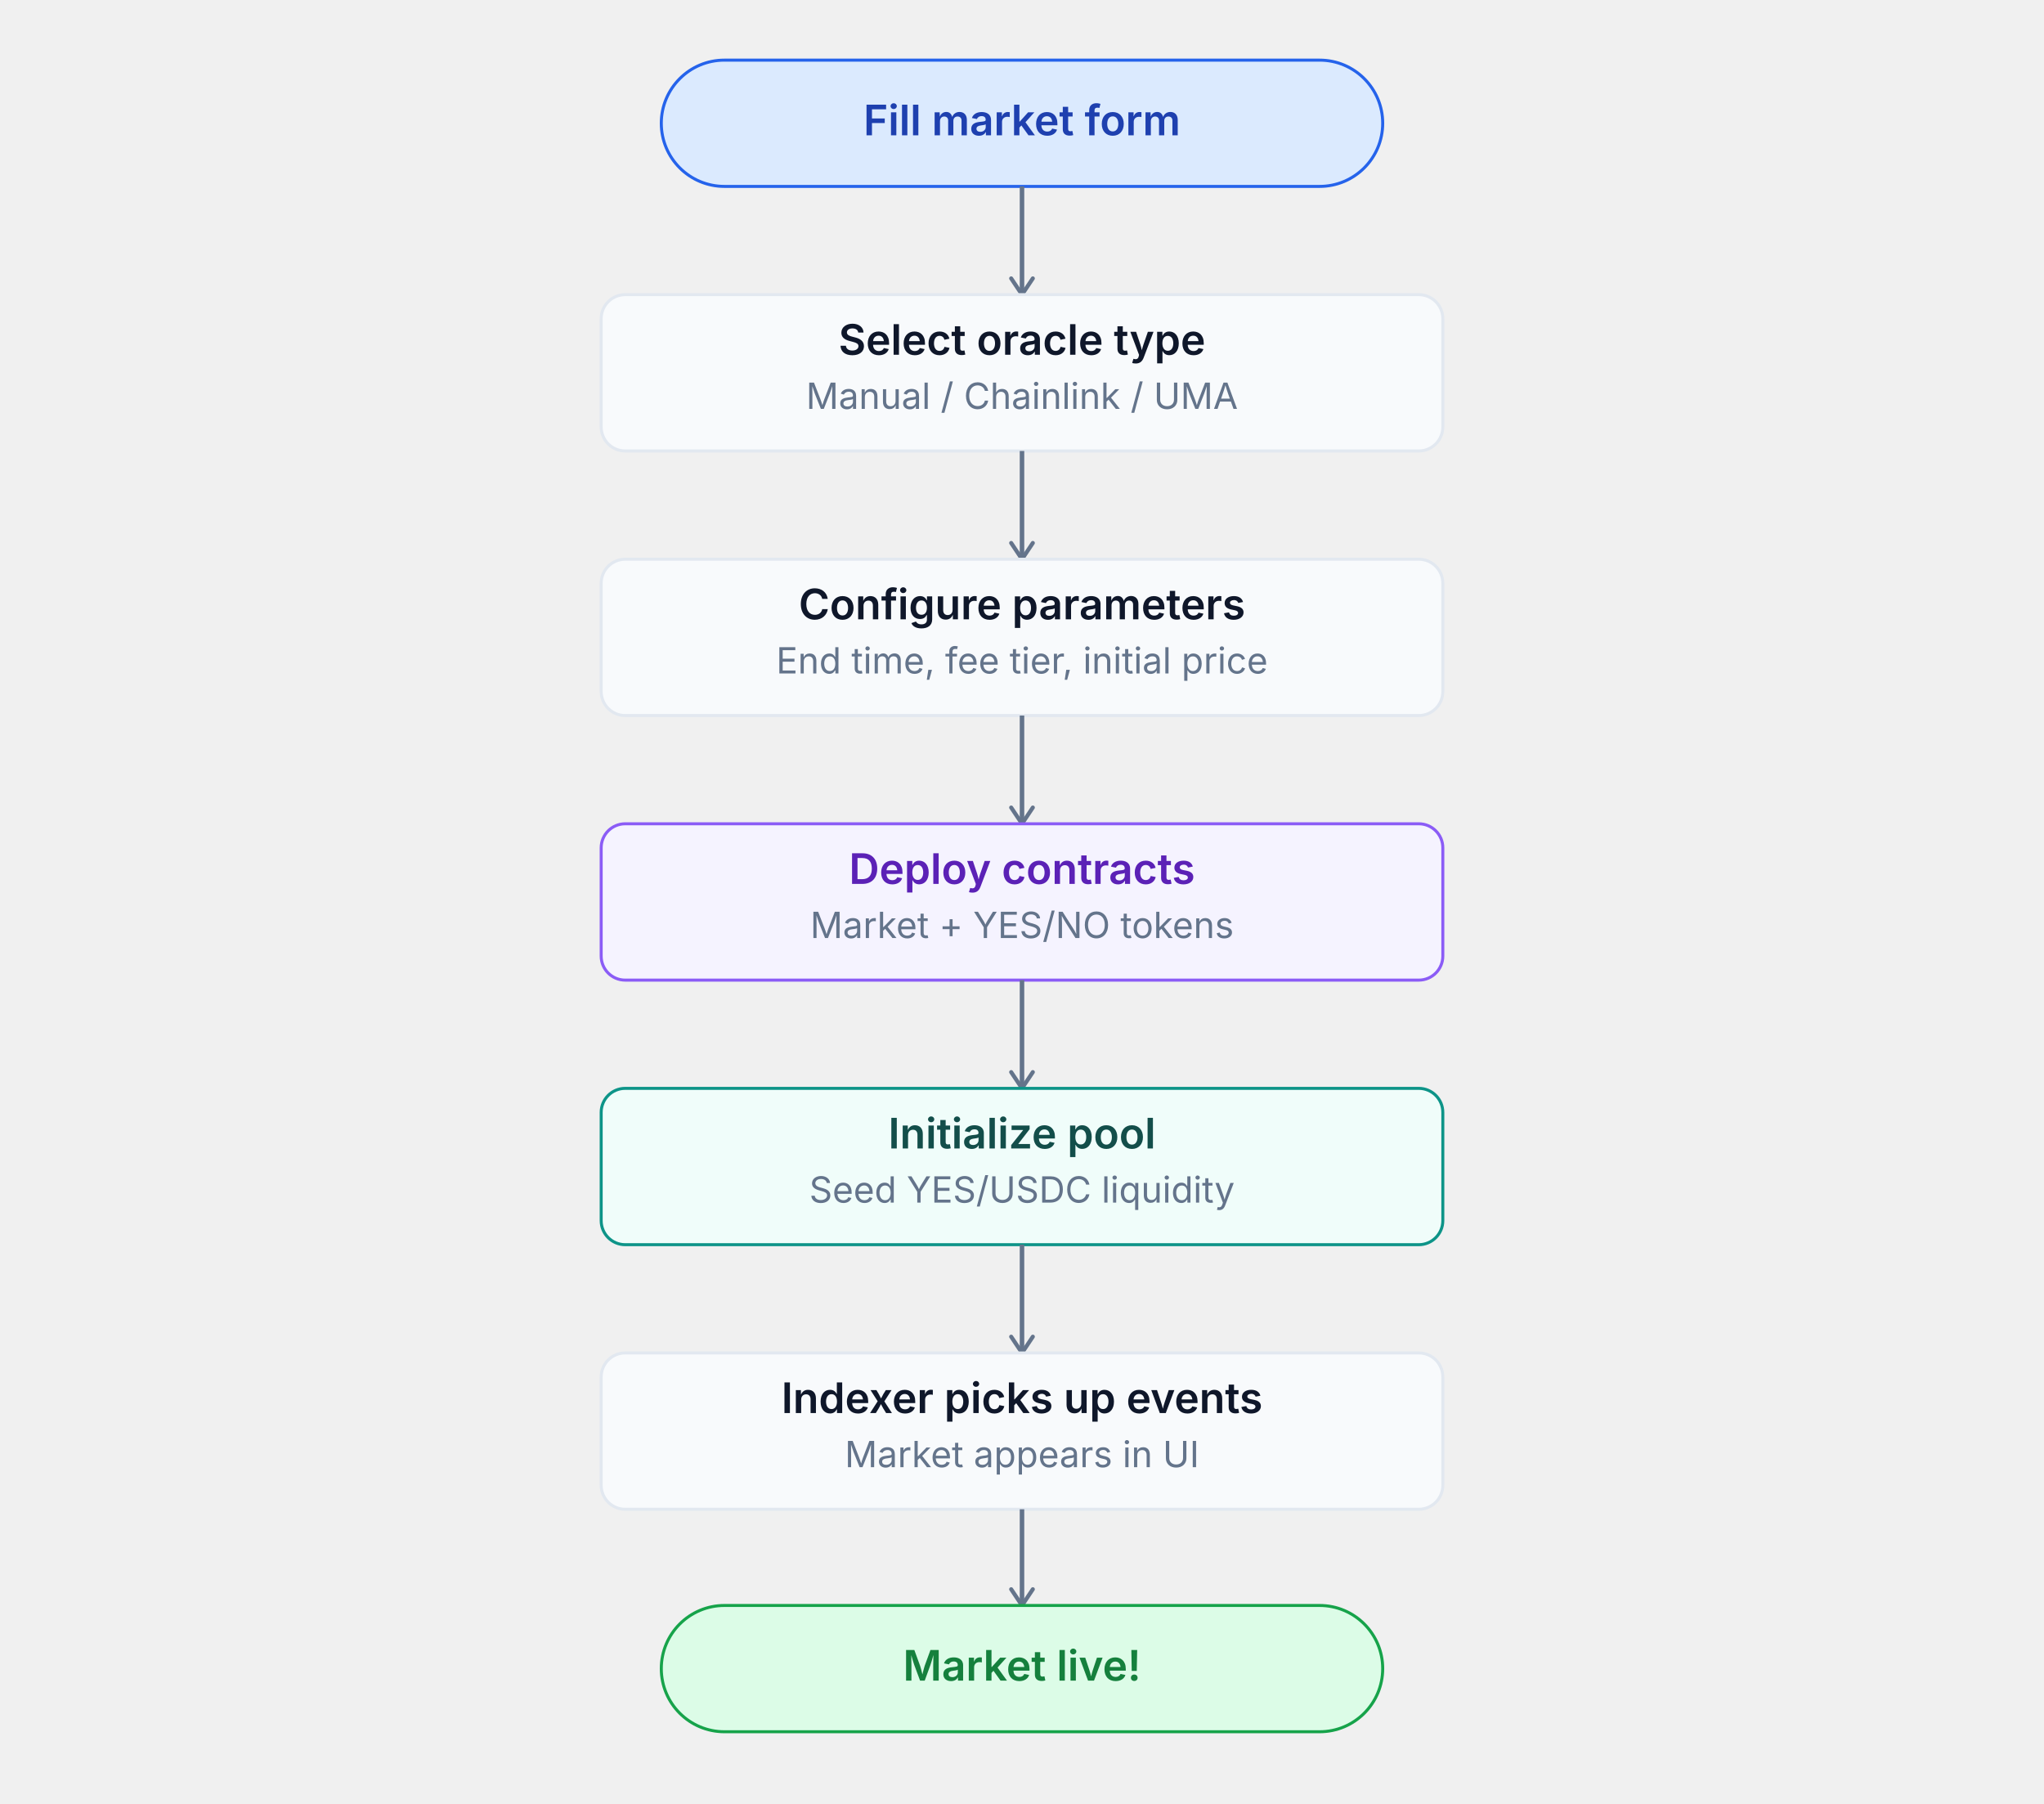
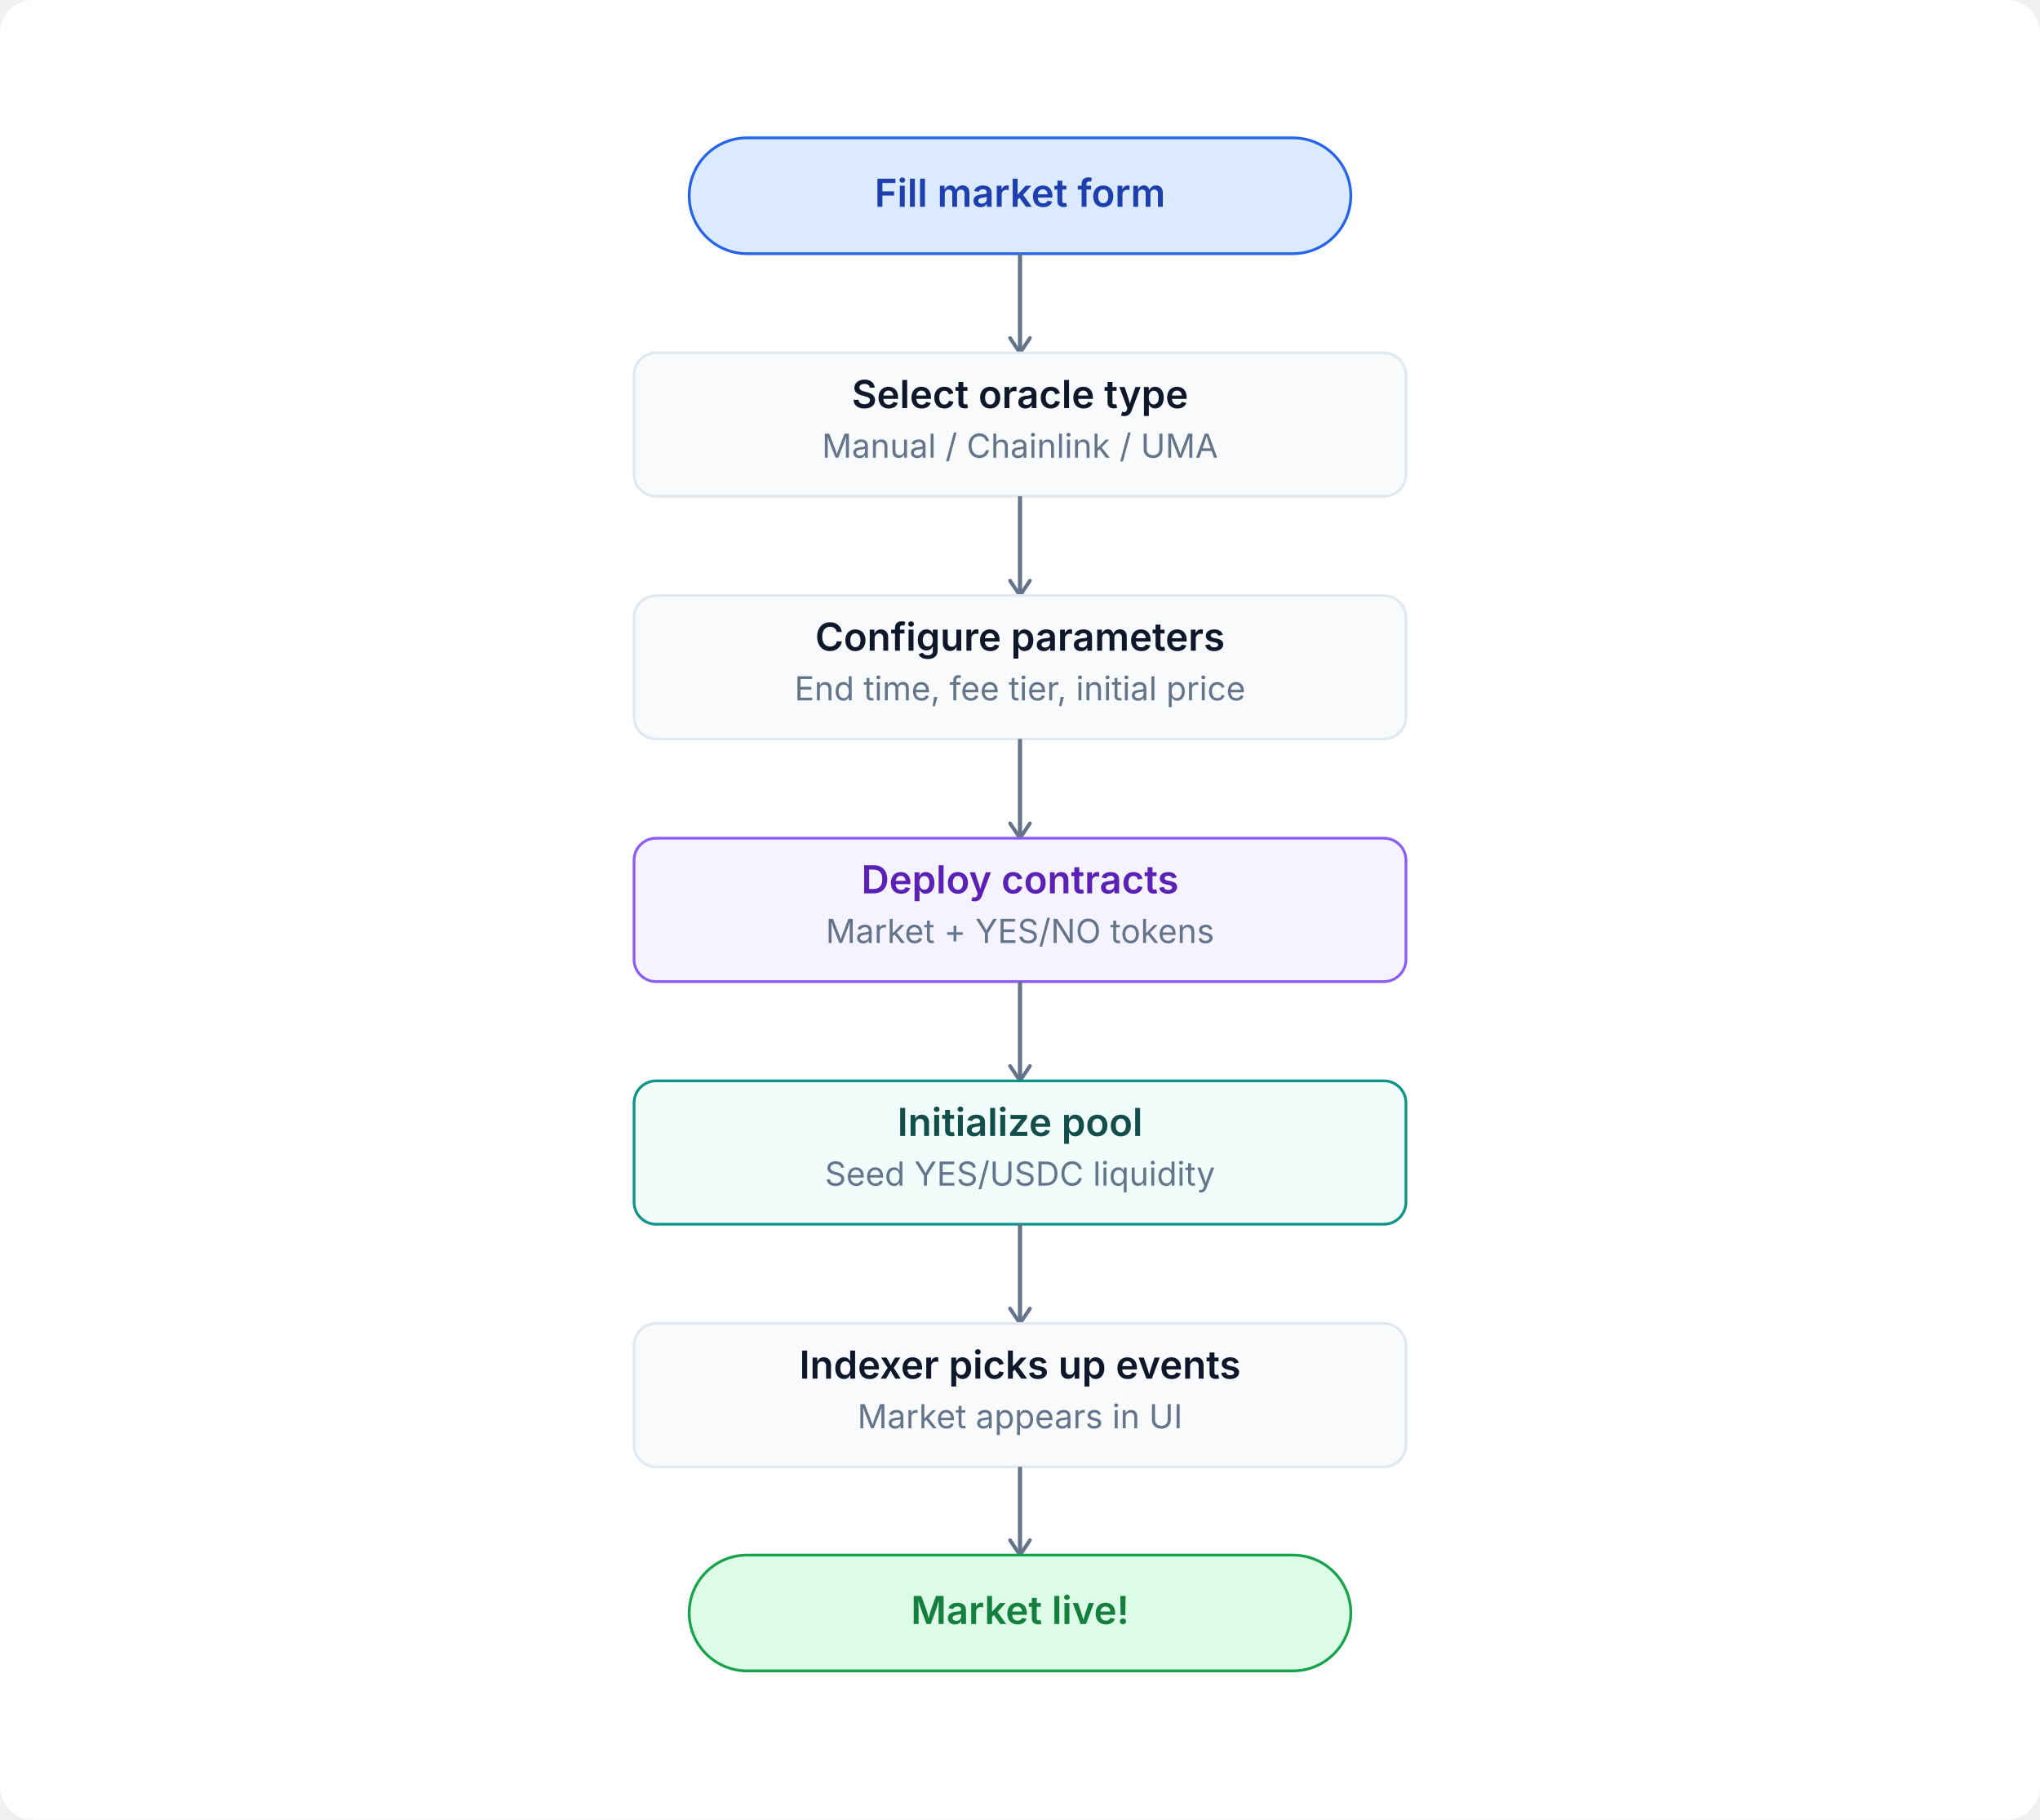
- <svg xmlns="http://www.w3.org/2000/svg" viewBox="0 0 680 600" font-family="Inter, system-ui, sans-serif">
-   <style>
+ <svg xmlns="http://www.w3.org/2000/svg" viewBox="0 0 740 660" font-family="Inter, system-ui, sans-serif">
+   <rect x="0" y="0" width="740" height="660" rx="12" fill="#ffffff" />
+   <g transform="translate(30,30)">
+     <style>
    .t { font-size: 14px; font-weight: 600; }
    .s { font-size: 12px; }
    .arr { stroke: #64748b; stroke-width: 1.5; }
  </style>
-   <defs>
-     <marker id="a" viewBox="0 0 10 10" refX="8" refY="5" markerWidth="6" markerHeight="6" orient="auto-start-reverse">
-       <path d="M2 1L8 5L2 9" fill="none" stroke="context-stroke" stroke-width="1.5" stroke-linecap="round" stroke-linejoin="round" />
-     </marker>
-   </defs>
-   <rect x="220" y="20" width="240" height="42" rx="21" fill="#dbeafe" stroke="#2563eb" stroke-width="1" />
-   <text class="t" fill="#1e40af" x="340" y="45" text-anchor="middle">Fill market form</text>
-   <line x1="340" y1="62" x2="340" y2="98" class="arr" marker-end="url(#a)" />
-   <rect x="200" y="98" width="280" height="52" rx="8" fill="#f8fafc" stroke="#e2e8f0" stroke-width="1" />
-   <text class="t" fill="#0f172a" x="340" y="118" text-anchor="middle">Select oracle type</text>
-   <text class="s" fill="#64748b" x="340" y="136" text-anchor="middle">Manual / Chainlink / UMA</text>
-   <line x1="340" y1="150" x2="340" y2="186" class="arr" marker-end="url(#a)" />
-   <rect x="200" y="186" width="280" height="52" rx="8" fill="#f8fafc" stroke="#e2e8f0" stroke-width="1" />
-   <text class="t" fill="#0f172a" x="340" y="206" text-anchor="middle">Configure parameters</text>
-   <text class="s" fill="#64748b" x="340" y="224" text-anchor="middle">End time, fee tier, initial price</text>
-   <line x1="340" y1="238" x2="340" y2="274" class="arr" marker-end="url(#a)" />
-   <rect x="200" y="274" width="280" height="52" rx="8" fill="#f5f3ff" stroke="#8b5cf6" stroke-width="1" />
-   <text class="t" fill="#5b21b6" x="340" y="294" text-anchor="middle">Deploy contracts</text>
-   <text class="s" fill="#64748b" x="340" y="312" text-anchor="middle">Market + YES/NO tokens</text>
-   <line x1="340" y1="326" x2="340" y2="362" class="arr" marker-end="url(#a)" />
-   <rect x="200" y="362" width="280" height="52" rx="8" fill="#f0fdfa" stroke="#0d9488" stroke-width="1" />
-   <text class="t" fill="#134e4a" x="340" y="382" text-anchor="middle">Initialize pool</text>
-   <text class="s" fill="#64748b" x="340" y="400" text-anchor="middle">Seed YES/USDC liquidity</text>
-   <line x1="340" y1="414" x2="340" y2="450" class="arr" marker-end="url(#a)" />
-   <rect x="200" y="450" width="280" height="52" rx="8" fill="#f8fafc" stroke="#e2e8f0" stroke-width="1" />
-   <text class="t" fill="#0f172a" x="340" y="470" text-anchor="middle">Indexer picks up events</text>
-   <text class="s" fill="#64748b" x="340" y="488" text-anchor="middle">Market appears in UI</text>
-   <line x1="340" y1="502" x2="340" y2="534" class="arr" marker-end="url(#a)" />
-   <rect x="220" y="534" width="240" height="42" rx="21" fill="#dcfce7" stroke="#16a34a" stroke-width="1" />
-   <text class="t" fill="#15803d" x="340" y="559" text-anchor="middle">Market live!</text>
+     <defs>
+       <marker id="a" viewBox="0 0 10 10" refX="8" refY="5" markerWidth="6" markerHeight="6" orient="auto-start-reverse">
+         <path d="M2 1L8 5L2 9" fill="none" stroke="context-stroke" stroke-width="1.5" stroke-linecap="round" stroke-linejoin="round" />
+       </marker>
+     </defs>
+     <rect x="220" y="20" width="240" height="42" rx="21" fill="#dbeafe" stroke="#2563eb" stroke-width="1" />
+     <text class="t" fill="#1e40af" x="340" y="45" text-anchor="middle">Fill market form</text>
+     <line x1="340" y1="62" x2="340" y2="98" class="arr" marker-end="url(#a)" />
+     <rect x="200" y="98" width="280" height="52" rx="8" fill="#f8fafc" stroke="#e2e8f0" stroke-width="1" />
+     <text class="t" fill="#0f172a" x="340" y="118" text-anchor="middle">Select oracle type</text>
+     <text class="s" fill="#64748b" x="340" y="136" text-anchor="middle">Manual / Chainlink / UMA</text>
+     <line x1="340" y1="150" x2="340" y2="186" class="arr" marker-end="url(#a)" />
+     <rect x="200" y="186" width="280" height="52" rx="8" fill="#f8fafc" stroke="#e2e8f0" stroke-width="1" />
+     <text class="t" fill="#0f172a" x="340" y="206" text-anchor="middle">Configure parameters</text>
+     <text class="s" fill="#64748b" x="340" y="224" text-anchor="middle">End time, fee tier, initial price</text>
+     <line x1="340" y1="238" x2="340" y2="274" class="arr" marker-end="url(#a)" />
+     <rect x="200" y="274" width="280" height="52" rx="8" fill="#f5f3ff" stroke="#8b5cf6" stroke-width="1" />
+     <text class="t" fill="#5b21b6" x="340" y="294" text-anchor="middle">Deploy contracts</text>
+     <text class="s" fill="#64748b" x="340" y="312" text-anchor="middle">Market + YES/NO tokens</text>
+     <line x1="340" y1="326" x2="340" y2="362" class="arr" marker-end="url(#a)" />
+     <rect x="200" y="362" width="280" height="52" rx="8" fill="#f0fdfa" stroke="#0d9488" stroke-width="1" />
+     <text class="t" fill="#134e4a" x="340" y="382" text-anchor="middle">Initialize pool</text>
+     <text class="s" fill="#64748b" x="340" y="400" text-anchor="middle">Seed YES/USDC liquidity</text>
+     <line x1="340" y1="414" x2="340" y2="450" class="arr" marker-end="url(#a)" />
+     <rect x="200" y="450" width="280" height="52" rx="8" fill="#f8fafc" stroke="#e2e8f0" stroke-width="1" />
+     <text class="t" fill="#0f172a" x="340" y="470" text-anchor="middle">Indexer picks up events</text>
+     <text class="s" fill="#64748b" x="340" y="488" text-anchor="middle">Market appears in UI</text>
+     <line x1="340" y1="502" x2="340" y2="534" class="arr" marker-end="url(#a)" />
+     <rect x="220" y="534" width="240" height="42" rx="21" fill="#dcfce7" stroke="#16a34a" stroke-width="1" />
+     <text class="t" fill="#15803d" x="340" y="559" text-anchor="middle">Market live!</text>
+   </g>
</svg>
